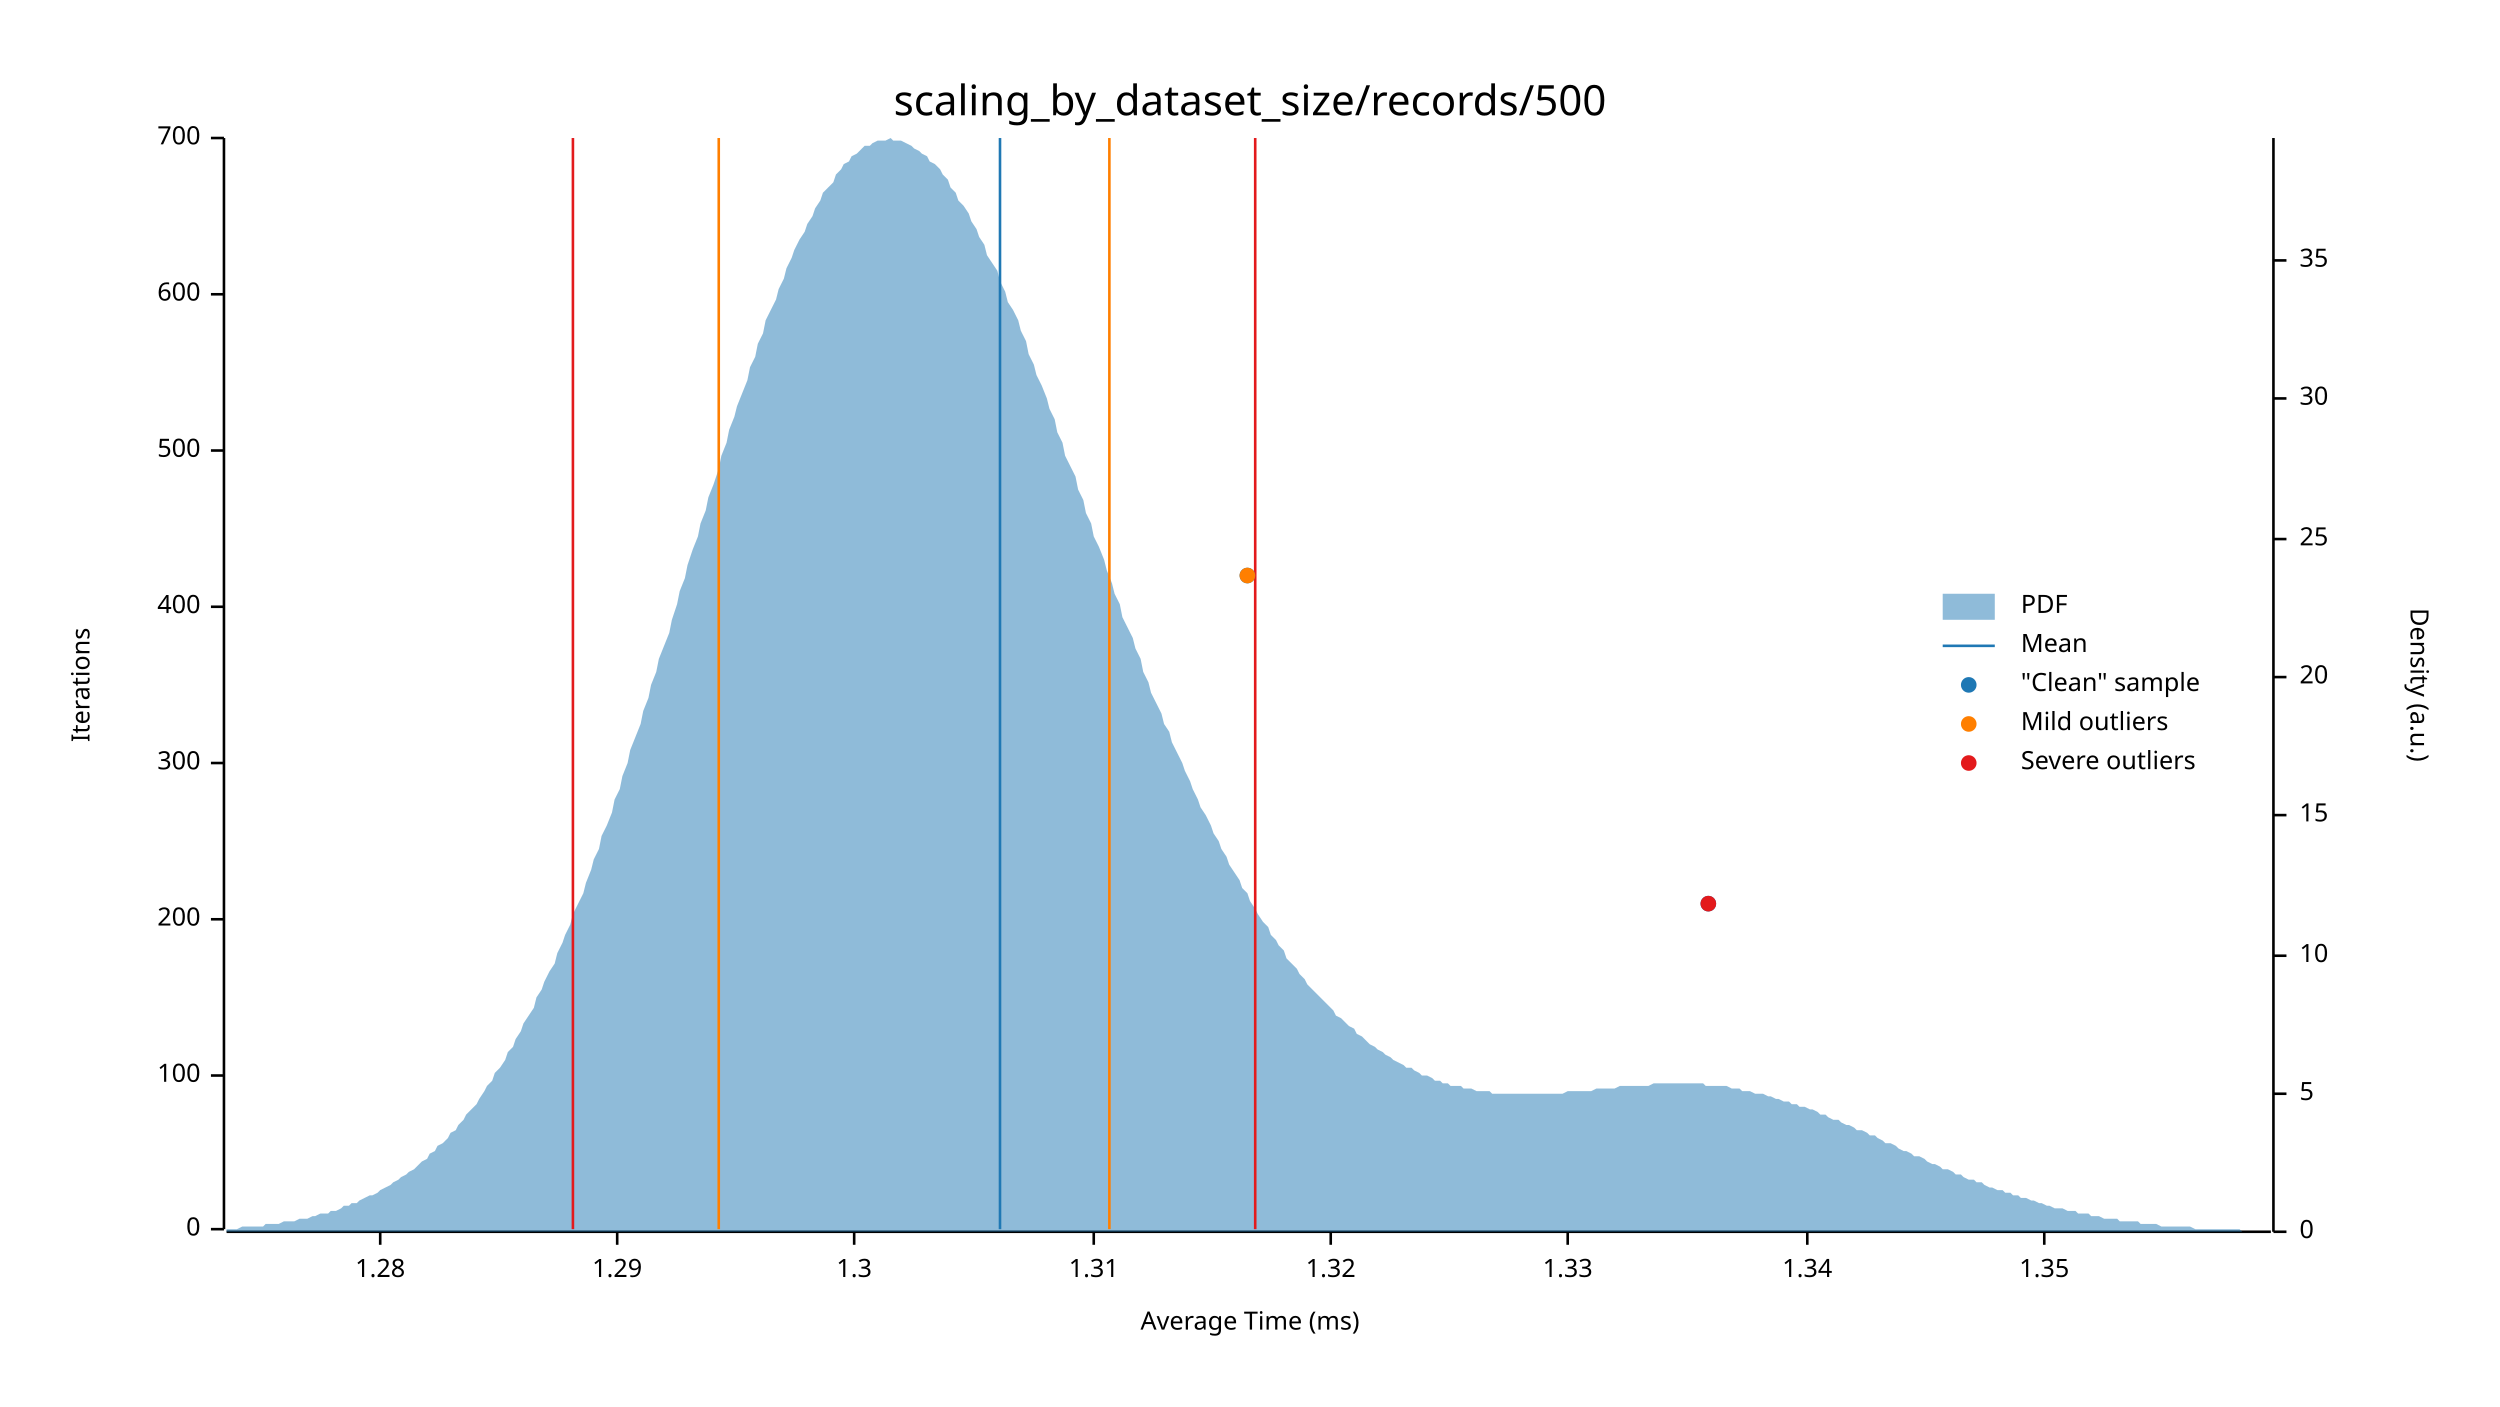
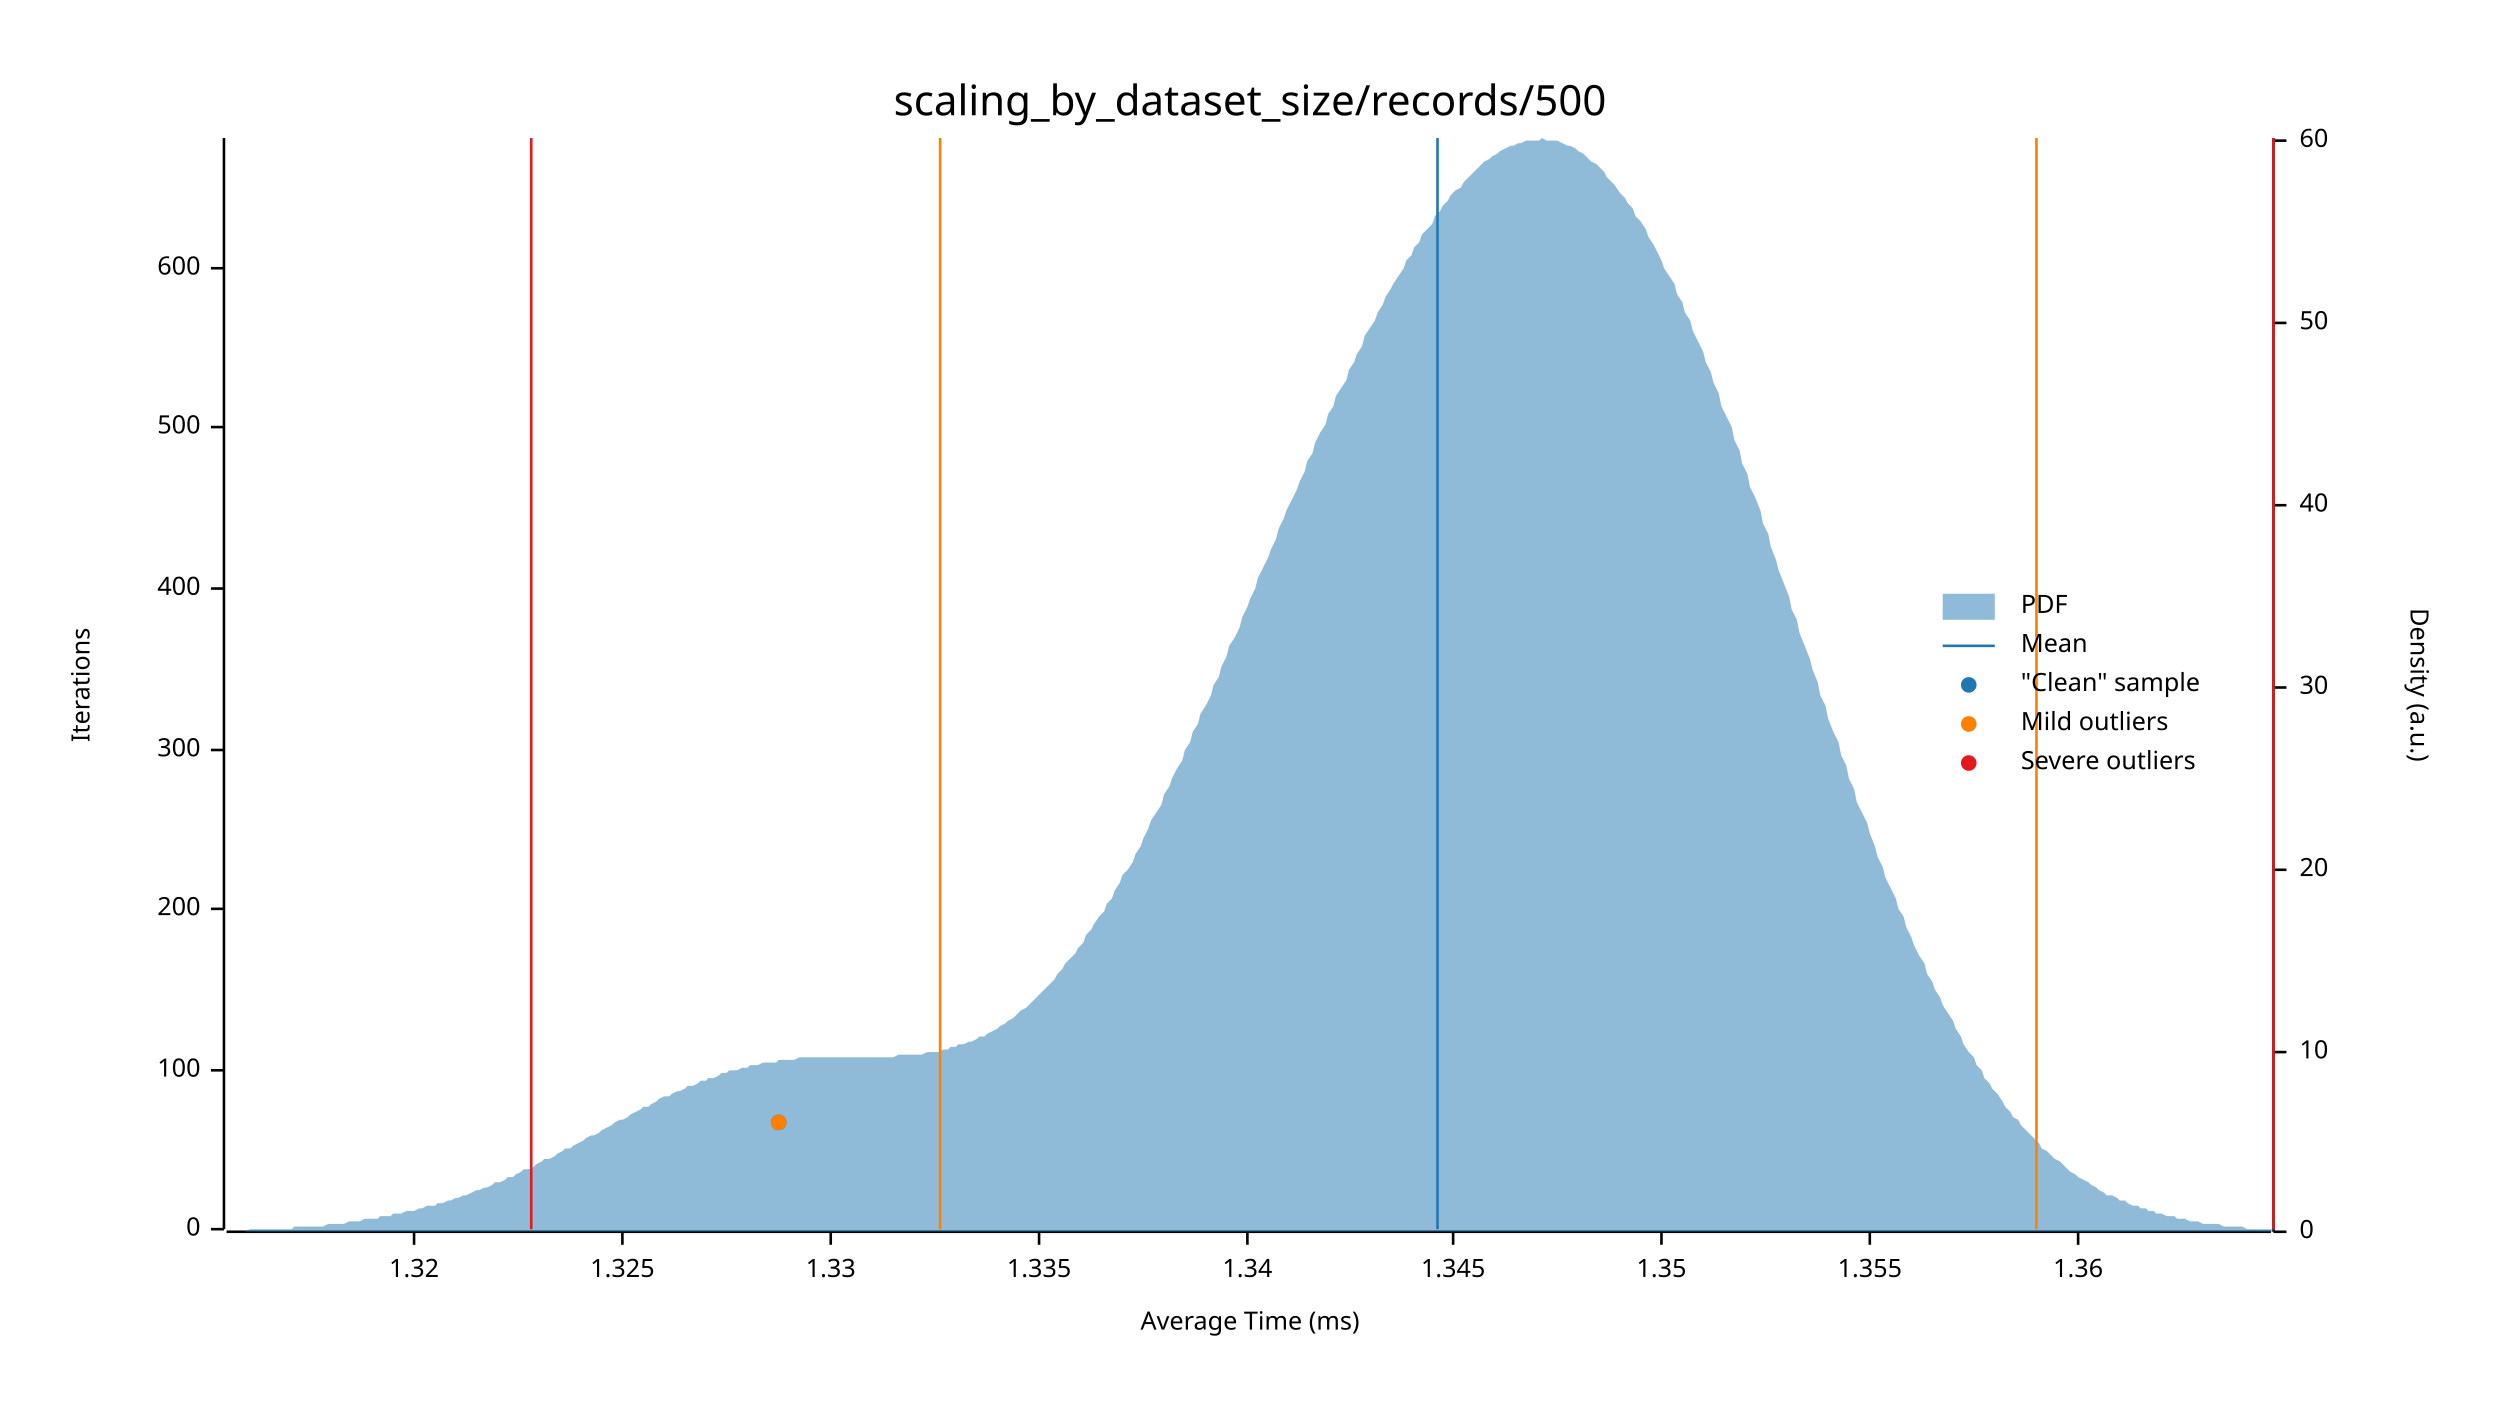
<svg xmlns="http://www.w3.org/2000/svg" width="960" height="540" viewBox="0 0 960 540">
  <text x="480" y="32" dy="0.76em" text-anchor="middle" font-family="sans-serif" font-size="16.129" opacity="1" fill="#000000">
scaling_by_dataset_size/records/500
</text>
  <text x="27" y="263" dy="0.76em" text-anchor="middle" font-family="sans-serif" font-size="9.677" opacity="1" fill="#000000" transform="rotate(270, 27, 263)">
Iterations
</text>
  <text x="480" y="513" dy="-0.5ex" text-anchor="middle" font-family="sans-serif" font-size="9.677" opacity="1" fill="#000000">
Average Time (ms)
</text>
  <polyline fill="none" opacity="1" stroke="#000000" stroke-width="1" points="86,53 86,472 " />
  <text x="77" y="472" dy="0.5ex" text-anchor="end" font-family="sans-serif" font-size="9.677" opacity="1" fill="#000000">
0
</text>
  <polyline fill="none" opacity="1" stroke="#000000" stroke-width="1" points="81,472 86,472 " />
-   <text x="77" y="413" dy="0.5ex" text-anchor="end" font-family="sans-serif" font-size="9.677" opacity="1" fill="#000000">
+   <text x="77" y="411" dy="0.5ex" text-anchor="end" font-family="sans-serif" font-size="9.677" opacity="1" fill="#000000">
100
</text>
-   <polyline fill="none" opacity="1" stroke="#000000" stroke-width="1" points="81,413 86,413 " />
-   <text x="77" y="353" dy="0.5ex" text-anchor="end" font-family="sans-serif" font-size="9.677" opacity="1" fill="#000000">
+   <polyline fill="none" opacity="1" stroke="#000000" stroke-width="1" points="81,411 86,411 " />
+   <text x="77" y="349" dy="0.5ex" text-anchor="end" font-family="sans-serif" font-size="9.677" opacity="1" fill="#000000">
200
</text>
-   <polyline fill="none" opacity="1" stroke="#000000" stroke-width="1" points="81,353 86,353 " />
-   <text x="77" y="293" dy="0.5ex" text-anchor="end" font-family="sans-serif" font-size="9.677" opacity="1" fill="#000000">
+   <polyline fill="none" opacity="1" stroke="#000000" stroke-width="1" points="81,349 86,349 " />
+   <text x="77" y="288" dy="0.5ex" text-anchor="end" font-family="sans-serif" font-size="9.677" opacity="1" fill="#000000">
300
</text>
-   <polyline fill="none" opacity="1" stroke="#000000" stroke-width="1" points="81,293 86,293 " />
-   <text x="77" y="233" dy="0.5ex" text-anchor="end" font-family="sans-serif" font-size="9.677" opacity="1" fill="#000000">
+   <polyline fill="none" opacity="1" stroke="#000000" stroke-width="1" points="81,288 86,288 " />
+   <text x="77" y="226" dy="0.5ex" text-anchor="end" font-family="sans-serif" font-size="9.677" opacity="1" fill="#000000">
400
</text>
-   <polyline fill="none" opacity="1" stroke="#000000" stroke-width="1" points="81,233 86,233 " />
-   <text x="77" y="173" dy="0.5ex" text-anchor="end" font-family="sans-serif" font-size="9.677" opacity="1" fill="#000000">
+   <polyline fill="none" opacity="1" stroke="#000000" stroke-width="1" points="81,226 86,226 " />
+   <text x="77" y="164" dy="0.5ex" text-anchor="end" font-family="sans-serif" font-size="9.677" opacity="1" fill="#000000">
500
</text>
-   <polyline fill="none" opacity="1" stroke="#000000" stroke-width="1" points="81,173 86,173 " />
-   <text x="77" y="113" dy="0.5ex" text-anchor="end" font-family="sans-serif" font-size="9.677" opacity="1" fill="#000000">
+   <polyline fill="none" opacity="1" stroke="#000000" stroke-width="1" points="81,164 86,164 " />
+   <text x="77" y="103" dy="0.5ex" text-anchor="end" font-family="sans-serif" font-size="9.677" opacity="1" fill="#000000">
600
</text>
-   <polyline fill="none" opacity="1" stroke="#000000" stroke-width="1" points="81,113 86,113 " />
-   <text x="77" y="53" dy="0.5ex" text-anchor="end" font-family="sans-serif" font-size="9.677" opacity="1" fill="#000000">
- 700
- </text>
-   <polyline fill="none" opacity="1" stroke="#000000" stroke-width="1" points="81,53 86,53 " />
+   <polyline fill="none" opacity="1" stroke="#000000" stroke-width="1" points="81,103 86,103 " />
  <polyline fill="none" opacity="1" stroke="#000000" stroke-width="1" points="87,473 872,473 " />
-   <text x="146" y="483" dy="0.76em" text-anchor="middle" font-family="sans-serif" font-size="9.677" opacity="1" fill="#000000">
- 1.28
- </text>
-   <polyline fill="none" opacity="1" stroke="#000000" stroke-width="1" points="146,473 146,478 " />
-   <text x="237" y="483" dy="0.76em" text-anchor="middle" font-family="sans-serif" font-size="9.677" opacity="1" fill="#000000">
- 1.29
- </text>
-   <polyline fill="none" opacity="1" stroke="#000000" stroke-width="1" points="237,473 237,478 " />
-   <text x="328" y="483" dy="0.76em" text-anchor="middle" font-family="sans-serif" font-size="9.677" opacity="1" fill="#000000">
- 1.3
- </text>
-   <polyline fill="none" opacity="1" stroke="#000000" stroke-width="1" points="328,473 328,478 " />
-   <text x="420" y="483" dy="0.76em" text-anchor="middle" font-family="sans-serif" font-size="9.677" opacity="1" fill="#000000">
- 1.31
- </text>
-   <polyline fill="none" opacity="1" stroke="#000000" stroke-width="1" points="420,473 420,478 " />
-   <text x="511" y="483" dy="0.76em" text-anchor="middle" font-family="sans-serif" font-size="9.677" opacity="1" fill="#000000">
+   <text x="159" y="483" dy="0.76em" text-anchor="middle" font-family="sans-serif" font-size="9.677" opacity="1" fill="#000000">
1.32
</text>
-   <polyline fill="none" opacity="1" stroke="#000000" stroke-width="1" points="511,473 511,478 " />
-   <text x="602" y="483" dy="0.76em" text-anchor="middle" font-family="sans-serif" font-size="9.677" opacity="1" fill="#000000">
+   <polyline fill="none" opacity="1" stroke="#000000" stroke-width="1" points="159,473 159,478 " />
+   <text x="239" y="483" dy="0.76em" text-anchor="middle" font-family="sans-serif" font-size="9.677" opacity="1" fill="#000000">
+ 1.325
+ </text>
+   <polyline fill="none" opacity="1" stroke="#000000" stroke-width="1" points="239,473 239,478 " />
+   <text x="319" y="483" dy="0.76em" text-anchor="middle" font-family="sans-serif" font-size="9.677" opacity="1" fill="#000000">
1.33
</text>
-   <polyline fill="none" opacity="1" stroke="#000000" stroke-width="1" points="602,473 602,478 " />
-   <text x="694" y="483" dy="0.76em" text-anchor="middle" font-family="sans-serif" font-size="9.677" opacity="1" fill="#000000">
+   <polyline fill="none" opacity="1" stroke="#000000" stroke-width="1" points="319,473 319,478 " />
+   <text x="399" y="483" dy="0.76em" text-anchor="middle" font-family="sans-serif" font-size="9.677" opacity="1" fill="#000000">
+ 1.335
+ </text>
+   <polyline fill="none" opacity="1" stroke="#000000" stroke-width="1" points="399,473 399,478 " />
+   <text x="479" y="483" dy="0.76em" text-anchor="middle" font-family="sans-serif" font-size="9.677" opacity="1" fill="#000000">
1.34
</text>
-   <polyline fill="none" opacity="1" stroke="#000000" stroke-width="1" points="694,473 694,478 " />
-   <text x="785" y="483" dy="0.76em" text-anchor="middle" font-family="sans-serif" font-size="9.677" opacity="1" fill="#000000">
+   <polyline fill="none" opacity="1" stroke="#000000" stroke-width="1" points="479,473 479,478 " />
+   <text x="558" y="483" dy="0.76em" text-anchor="middle" font-family="sans-serif" font-size="9.677" opacity="1" fill="#000000">
+ 1.345
+ </text>
+   <polyline fill="none" opacity="1" stroke="#000000" stroke-width="1" points="558,473 558,478 " />
+   <text x="638" y="483" dy="0.76em" text-anchor="middle" font-family="sans-serif" font-size="9.677" opacity="1" fill="#000000">
1.35
</text>
-   <polyline fill="none" opacity="1" stroke="#000000" stroke-width="1" points="785,473 785,478 " />
+   <polyline fill="none" opacity="1" stroke="#000000" stroke-width="1" points="638,473 638,478 " />
+   <text x="718" y="483" dy="0.76em" text-anchor="middle" font-family="sans-serif" font-size="9.677" opacity="1" fill="#000000">
+ 1.355
+ </text>
+   <polyline fill="none" opacity="1" stroke="#000000" stroke-width="1" points="718,473 718,478 " />
+   <text x="798" y="483" dy="0.76em" text-anchor="middle" font-family="sans-serif" font-size="9.677" opacity="1" fill="#000000">
+ 1.36
+ </text>
+   <polyline fill="none" opacity="1" stroke="#000000" stroke-width="1" points="798,473 798,478 " />
  <text x="933" y="263" dy="0.76em" text-anchor="middle" font-family="sans-serif" font-size="9.677" opacity="1" fill="#000000" transform="rotate(90, 933, 263)">
Density (a.u.)
</text>
  <polyline fill="none" opacity="1" stroke="#000000" stroke-width="1" points="873,53 873,473 " />
  <text x="883" y="473" dy="0.5ex" text-anchor="start" font-family="sans-serif" font-size="9.677" opacity="1" fill="#000000">
0
</text>
  <polyline fill="none" opacity="1" stroke="#000000" stroke-width="1" points="873,473 878,473 " />
-   <text x="883" y="420" dy="0.5ex" text-anchor="start" font-family="sans-serif" font-size="9.677" opacity="1" fill="#000000">
- 5
- </text>
-   <polyline fill="none" opacity="1" stroke="#000000" stroke-width="1" points="873,420 878,420 " />
-   <text x="883" y="367" dy="0.5ex" text-anchor="start" font-family="sans-serif" font-size="9.677" opacity="1" fill="#000000">
+   <text x="883" y="404" dy="0.5ex" text-anchor="start" font-family="sans-serif" font-size="9.677" opacity="1" fill="#000000">
10
</text>
-   <polyline fill="none" opacity="1" stroke="#000000" stroke-width="1" points="873,367 878,367 " />
-   <text x="883" y="313" dy="0.5ex" text-anchor="start" font-family="sans-serif" font-size="9.677" opacity="1" fill="#000000">
- 15
- </text>
-   <polyline fill="none" opacity="1" stroke="#000000" stroke-width="1" points="873,313 878,313 " />
-   <text x="883" y="260" dy="0.5ex" text-anchor="start" font-family="sans-serif" font-size="9.677" opacity="1" fill="#000000">
+   <polyline fill="none" opacity="1" stroke="#000000" stroke-width="1" points="873,404 878,404 " />
+   <text x="883" y="334" dy="0.5ex" text-anchor="start" font-family="sans-serif" font-size="9.677" opacity="1" fill="#000000">
20
</text>
-   <polyline fill="none" opacity="1" stroke="#000000" stroke-width="1" points="873,260 878,260 " />
-   <text x="883" y="207" dy="0.5ex" text-anchor="start" font-family="sans-serif" font-size="9.677" opacity="1" fill="#000000">
- 25
- </text>
-   <polyline fill="none" opacity="1" stroke="#000000" stroke-width="1" points="873,207 878,207 " />
-   <text x="883" y="153" dy="0.5ex" text-anchor="start" font-family="sans-serif" font-size="9.677" opacity="1" fill="#000000">
+   <polyline fill="none" opacity="1" stroke="#000000" stroke-width="1" points="873,334 878,334 " />
+   <text x="883" y="264" dy="0.5ex" text-anchor="start" font-family="sans-serif" font-size="9.677" opacity="1" fill="#000000">
30
</text>
-   <polyline fill="none" opacity="1" stroke="#000000" stroke-width="1" points="873,153 878,153 " />
-   <text x="883" y="100" dy="0.5ex" text-anchor="start" font-family="sans-serif" font-size="9.677" opacity="1" fill="#000000">
- 35
+   <polyline fill="none" opacity="1" stroke="#000000" stroke-width="1" points="873,264 878,264 " />
+   <text x="883" y="194" dy="0.5ex" text-anchor="start" font-family="sans-serif" font-size="9.677" opacity="1" fill="#000000">
+ 40
</text>
-   <polyline fill="none" opacity="1" stroke="#000000" stroke-width="1" points="873,100 878,100 " />
-   <polygon opacity="0.5" fill="#1F78B4" points="87,472 88,472 90,472 91,472 93,471 94,471 96,471 98,471 99,471 101,471 102,470 104,470 105,470 107,470 109,469 110,469 112,469 113,469 115,468 116,468 118,468 120,467 121,467 123,466 124,466 126,466 127,465 129,465 131,464 132,463 134,463 135,462 137,462 138,461 140,460 142,459 143,459 145,458 146,457 148,456 150,455 151,454 153,453 154,452 156,451 157,450 159,449 161,447 162,446 164,445 165,443 167,442 168,440 170,439 172,437 173,435 175,434 176,432 178,430 179,428 181,426 183,424 184,422 186,419 187,417 189,415 190,412 192,410 194,407 195,404 197,402 198,399 200,396 201,393 203,390 205,387 206,383 208,380 209,377 211,373 213,370 214,366 216,362 217,359 219,355 220,351 222,347 224,343 225,339 227,334 228,330 230,326 231,321 233,317 235,312 236,307 238,303 239,298 241,293 242,288 244,283 246,278 247,273 249,268 250,263 252,258 253,253 255,248 257,243 258,238 260,232 261,227 263,222 264,217 266,211 268,206 269,201 271,196 272,191 274,186 276,180 277,175 279,170 280,165 282,160 283,156 285,151 287,146 288,141 290,137 291,132 293,128 294,123 296,119 298,115 299,111 301,107 302,103 304,99 305,96 307,92 309,89 310,86 312,83 313,80 315,77 316,74 318,72 320,70 321,67 323,65 324,63 326,62 327,60 329,59 331,57 332,56 334,56 335,55 337,54 339,54 340,54 342,53 343,54 345,54 346,54 348,55 350,56 351,57 353,58 354,59 356,60 357,62 359,63 361,65 362,67 364,69 365,72 367,74 368,77 370,79 372,82 373,85 375,88 376,91 378,94 379,98 381,101 383,104 384,108 386,112 387,116 389,119 391,123 392,127 394,131 395,136 397,140 398,144 400,148 402,153 403,157 405,161 406,166 408,170 409,175 411,179 413,183 414,188 416,192 417,197 419,201 420,206 422,210 424,215 425,219 427,224 428,228 430,232 431,237 433,241 435,245 436,249 438,253 439,258 441,262 442,266 444,270 446,274 447,278 449,281 450,285 452,289 454,293 455,296 457,300 458,303 460,307 461,310 463,313 465,317 466,320 468,323 469,326 471,329 472,332 474,335 476,338 477,341 479,343 480,346 482,349 483,351 485,354 487,356 488,359 490,361 491,363 493,365 494,368 496,370 498,372 499,374 501,376 502,378 504,380 505,381 507,383 509,385 510,386 512,388 513,390 515,391 517,393 518,394 520,395 521,397 523,398 524,399 526,401 528,402 529,403 531,404 532,405 534,406 535,407 537,408 539,409 540,410 542,410 543,411 545,412 546,413 548,413 550,414 551,415 553,415 554,416 556,416 557,417 559,417 561,417 562,418 564,418 565,418 567,419 568,419 570,419 572,419 573,420 575,420 576,420 578,420 580,420 581,420 583,420 584,420 586,420 587,420 589,420 591,420 592,420 594,420 595,420 597,420 598,420 600,420 602,419 603,419 605,419 606,419 608,419 609,419 611,419 613,418 614,418 616,418 617,418 619,418 620,418 622,417 624,417 625,417 627,417 628,417 630,417 632,417 633,417 635,416 636,416 638,416 639,416 641,416 643,416 644,416 646,416 647,416 649,416 650,416 652,416 654,416 655,417 657,417 658,417 660,417 661,417 663,417 665,418 666,418 668,418 669,419 671,419 672,419 674,420 676,420 677,420 679,421 680,421 682,422 683,422 685,423 687,423 688,424 690,424 691,425 693,425 695,426 696,426 698,427 699,428 701,428 702,429 704,430 706,430 707,431 709,432 710,432 712,433 713,434 715,434 717,435 718,436 720,436 721,437 723,438 724,439 726,439 728,440 729,441 731,442 732,442 734,443 735,444 737,444 739,445 740,446 742,447 743,447 745,448 746,449 748,449 750,450 751,451 753,451 754,452 756,453 758,453 759,454 761,454 762,455 764,456 765,456 767,457 769,457 770,458 772,458 773,459 775,459 776,460 778,460 780,461 781,461 783,462 784,462 786,463 787,463 789,464 791,464 792,464 794,465 795,465 797,465 798,466 800,466 802,466 803,467 805,467 806,467 808,468 809,468 811,468 813,468 814,469 816,469 817,469 819,469 821,469 822,470 824,470 825,470 827,470 828,470 830,471 832,471 833,471 835,471 836,471 838,471 839,471 841,471 843,472 844,472 846,472 847,472 849,472 850,472 852,472 854,472 855,472 857,472 858,472 860,472 861,473 863,473 865,473 866,473 868,473 869,473 871,473 873,473 873,473 87,473 " />
-   <polyline fill="none" opacity="1" stroke="#1F78B4" stroke-width="1" points="384,472 384,53 " />
-   <polyline fill="none" opacity="1" stroke="#FF7F00" stroke-width="1" points="276,472 276,53 " />
-   <polyline fill="none" opacity="1" stroke="#FF7F00" stroke-width="1" points="426,472 426,53 " />
-   <polyline fill="none" opacity="1" stroke="#E31A1C" stroke-width="1" points="220,472 220,53 " />
-   <polyline fill="none" opacity="1" stroke="#E31A1C" stroke-width="1" points="482,472 482,53 " />
-   <circle cx="656" cy="347" r="3" opacity="1" fill="#1F78B4" stroke="none" stroke-width="1" />
-   <circle cx="479" cy="221" r="3" opacity="1" fill="#1F78B4" stroke="none" stroke-width="1" />
-   <circle cx="479" cy="221" r="3" opacity="1" fill="#FF7F00" stroke="none" stroke-width="1" />
-   <circle cx="656" cy="347" r="3" opacity="1" fill="#E31A1C" stroke="none" stroke-width="1" />
+   <polyline fill="none" opacity="1" stroke="#000000" stroke-width="1" points="873,194 878,194 " />
+   <text x="883" y="124" dy="0.5ex" text-anchor="start" font-family="sans-serif" font-size="9.677" opacity="1" fill="#000000">
+ 50
+ </text>
+   <polyline fill="none" opacity="1" stroke="#000000" stroke-width="1" points="873,124 878,124 " />
+   <text x="883" y="54" dy="0.5ex" text-anchor="start" font-family="sans-serif" font-size="9.677" opacity="1" fill="#000000">
+ 60
+ </text>
+   <polyline fill="none" opacity="1" stroke="#000000" stroke-width="1" points="873,54 878,54 " />
+   <polygon opacity="0.5" fill="#1F78B4" points="87,473 88,473 90,473 91,473 93,473 94,473 96,472 98,472 99,472 101,472 102,472 104,472 105,472 107,472 109,472 110,472 112,472 113,471 115,471 116,471 118,471 120,471 121,471 123,471 124,471 126,470 127,470 129,470 131,470 132,470 134,469 135,469 137,469 138,469 140,468 142,468 143,468 145,468 146,467 148,467 150,467 151,466 153,466 154,466 156,465 157,465 159,465 161,464 162,464 164,463 165,463 167,463 168,462 170,462 172,461 173,461 175,460 176,460 178,459 179,459 181,458 183,457 184,457 186,456 187,456 189,455 190,454 192,454 194,453 195,452 197,452 198,451 200,450 201,449 203,449 205,448 206,447 208,446 209,445 211,445 213,444 214,443 216,442 217,441 219,441 220,440 222,439 224,438 225,437 227,436 228,436 230,435 231,434 233,433 235,432 236,431 238,430 239,430 241,429 242,428 244,427 246,426 247,425 249,425 250,424 252,423 253,422 255,421 257,421 258,420 260,419 261,419 263,418 264,417 266,417 268,416 269,415 271,415 272,414 274,414 276,413 277,412 279,412 280,411 282,411 283,411 285,410 287,410 288,409 290,409 291,409 293,408 294,408 296,408 298,408 299,407 301,407 302,407 304,407 305,407 307,406 309,406 310,406 312,406 313,406 315,406 316,406 318,406 320,406 321,406 323,406 324,406 326,406 327,406 329,406 331,406 332,406 334,406 335,406 337,406 339,406 340,406 342,406 343,406 345,405 346,405 348,405 350,405 351,405 353,405 354,405 356,404 357,404 359,404 361,404 362,403 364,403 365,402 367,402 368,401 370,401 372,400 373,400 375,399 376,398 378,398 379,397 381,396 383,395 384,394 386,393 387,392 389,391 391,389 392,388 394,387 395,386 397,384 398,383 400,381 402,379 403,378 405,376 406,374 408,372 409,370 411,368 413,366 414,364 416,362 417,359 419,357 420,355 422,352 424,350 425,347 427,345 428,342 430,339 431,336 433,334 435,331 436,328 438,325 439,322 441,318 442,315 444,312 446,309 447,305 449,302 450,299 452,295 454,292 455,288 457,285 458,281 460,278 461,274 463,271 465,267 466,263 468,260 469,256 471,252 472,248 474,245 476,241 477,237 479,233 480,230 482,226 483,222 485,218 487,214 488,211 490,207 491,203 493,199 494,196 496,192 498,188 499,185 501,181 502,177 504,174 505,170 507,166 509,163 510,159 512,156 513,152 515,149 517,146 518,142 520,139 521,136 523,133 524,129 526,126 528,123 529,120 531,117 532,114 534,111 535,109 537,106 539,103 540,100 542,98 543,95 545,93 546,90 548,88 550,86 551,83 553,81 554,79 556,77 557,75 559,73 561,72 562,70 564,68 565,67 567,65 568,64 570,62 572,61 573,60 575,59 576,58 578,57 580,56 581,56 583,55 584,55 586,54 587,54 589,54 591,54 592,53 594,54 595,54 597,54 598,54 600,55 602,56 603,56 605,57 606,58 608,59 609,60 611,62 613,63 614,64 616,66 617,68 619,70 620,71 622,74 624,76 625,78 627,80 628,83 630,85 632,88 633,91 635,94 636,96 638,100 639,103 641,106 643,109 644,113 646,116 647,120 649,123 650,127 652,131 654,135 655,139 657,143 658,147 660,151 661,156 663,160 665,164 666,169 668,173 669,178 671,182 672,187 674,191 676,196 677,201 679,205 680,210 682,215 683,219 685,224 687,229 688,234 690,238 691,243 693,248 695,253 696,257 698,262 699,267 701,271 702,276 704,281 706,285 707,290 709,294 710,299 712,303 713,308 715,312 717,316 718,320 720,325 721,329 723,333 724,337 726,341 728,345 729,349 731,352 732,356 734,360 735,363 737,367 739,370 740,374 742,377 743,380 745,383 746,386 748,389 750,392 751,395 753,398 754,401 756,404 758,406 759,409 761,411 762,414 764,416 765,418 767,420 769,423 770,425 772,427 773,429 775,430 776,432 778,434 780,436 781,437 783,439 784,441 786,442 787,443 789,445 791,446 792,447 794,449 795,450 797,451 798,452 800,453 802,454 803,455 805,456 806,457 808,458 809,459 811,459 813,460 814,461 816,461 817,462 819,463 821,463 822,464 824,464 825,465 827,465 828,466 830,466 832,467 833,467 835,467 836,468 838,468 839,468 841,469 843,469 844,469 846,470 847,470 849,470 850,470 852,470 854,471 855,471 857,471 858,471 860,471 861,471 863,472 865,472 866,472 868,472 869,472 871,472 873,472 873,473 87,473 " />
+   <polyline fill="none" opacity="1" stroke="#1F78B4" stroke-width="1" points="552,472 552,53 " />
+   <polyline fill="none" opacity="1" stroke="#FF7F00" stroke-width="1" points="361,472 361,53 " />
+   <polyline fill="none" opacity="1" stroke="#FF7F00" stroke-width="1" points="782,472 782,53 " />
+   <polyline fill="none" opacity="1" stroke="#E31A1C" stroke-width="1" points="204,472 204,53 " />
+   <polyline fill="none" opacity="1" stroke="#E31A1C" stroke-width="1" points="873,472 873,53 " />
+   <circle cx="299" cy="431" r="3" opacity="1" fill="#1F78B4" stroke="none" stroke-width="1" />
+   <circle cx="299" cy="431" r="3" opacity="1" fill="#FF7F00" stroke="none" stroke-width="1" />
  <text x="776" y="228" dy="0.76em" text-anchor="start" font-family="sans-serif" font-size="9.677" opacity="1" fill="#000000">
PDF
</text>
  <text x="776" y="243" dy="0.76em" text-anchor="start" font-family="sans-serif" font-size="9.677" opacity="1" fill="#000000">
Mean
</text>
  <text x="776" y="258" dy="0.76em" text-anchor="start" font-family="sans-serif" font-size="9.677" opacity="1" fill="#000000">
"Clean" sample
</text>
  <text x="776" y="273" dy="0.76em" text-anchor="start" font-family="sans-serif" font-size="9.677" opacity="1" fill="#000000">
Mild outliers
</text>
  <text x="776" y="288" dy="0.76em" text-anchor="start" font-family="sans-serif" font-size="9.677" opacity="1" fill="#000000">
Severe outliers
</text>
  <rect x="746" y="228" width="20" height="10" opacity="0.5" fill="#1F78B4" stroke="none" />
  <polyline fill="none" opacity="1" stroke="#1F78B4" stroke-width="1" points="746,248 766,248 " />
  <circle cx="756" cy="263" r="3" opacity="1" fill="#1F78B4" stroke="none" stroke-width="1" />
  <circle cx="756" cy="278" r="3" opacity="1" fill="#FF7F00" stroke="none" stroke-width="1" />
  <circle cx="756" cy="293" r="3" opacity="1" fill="#E31A1C" stroke="none" stroke-width="1" />
</svg>
